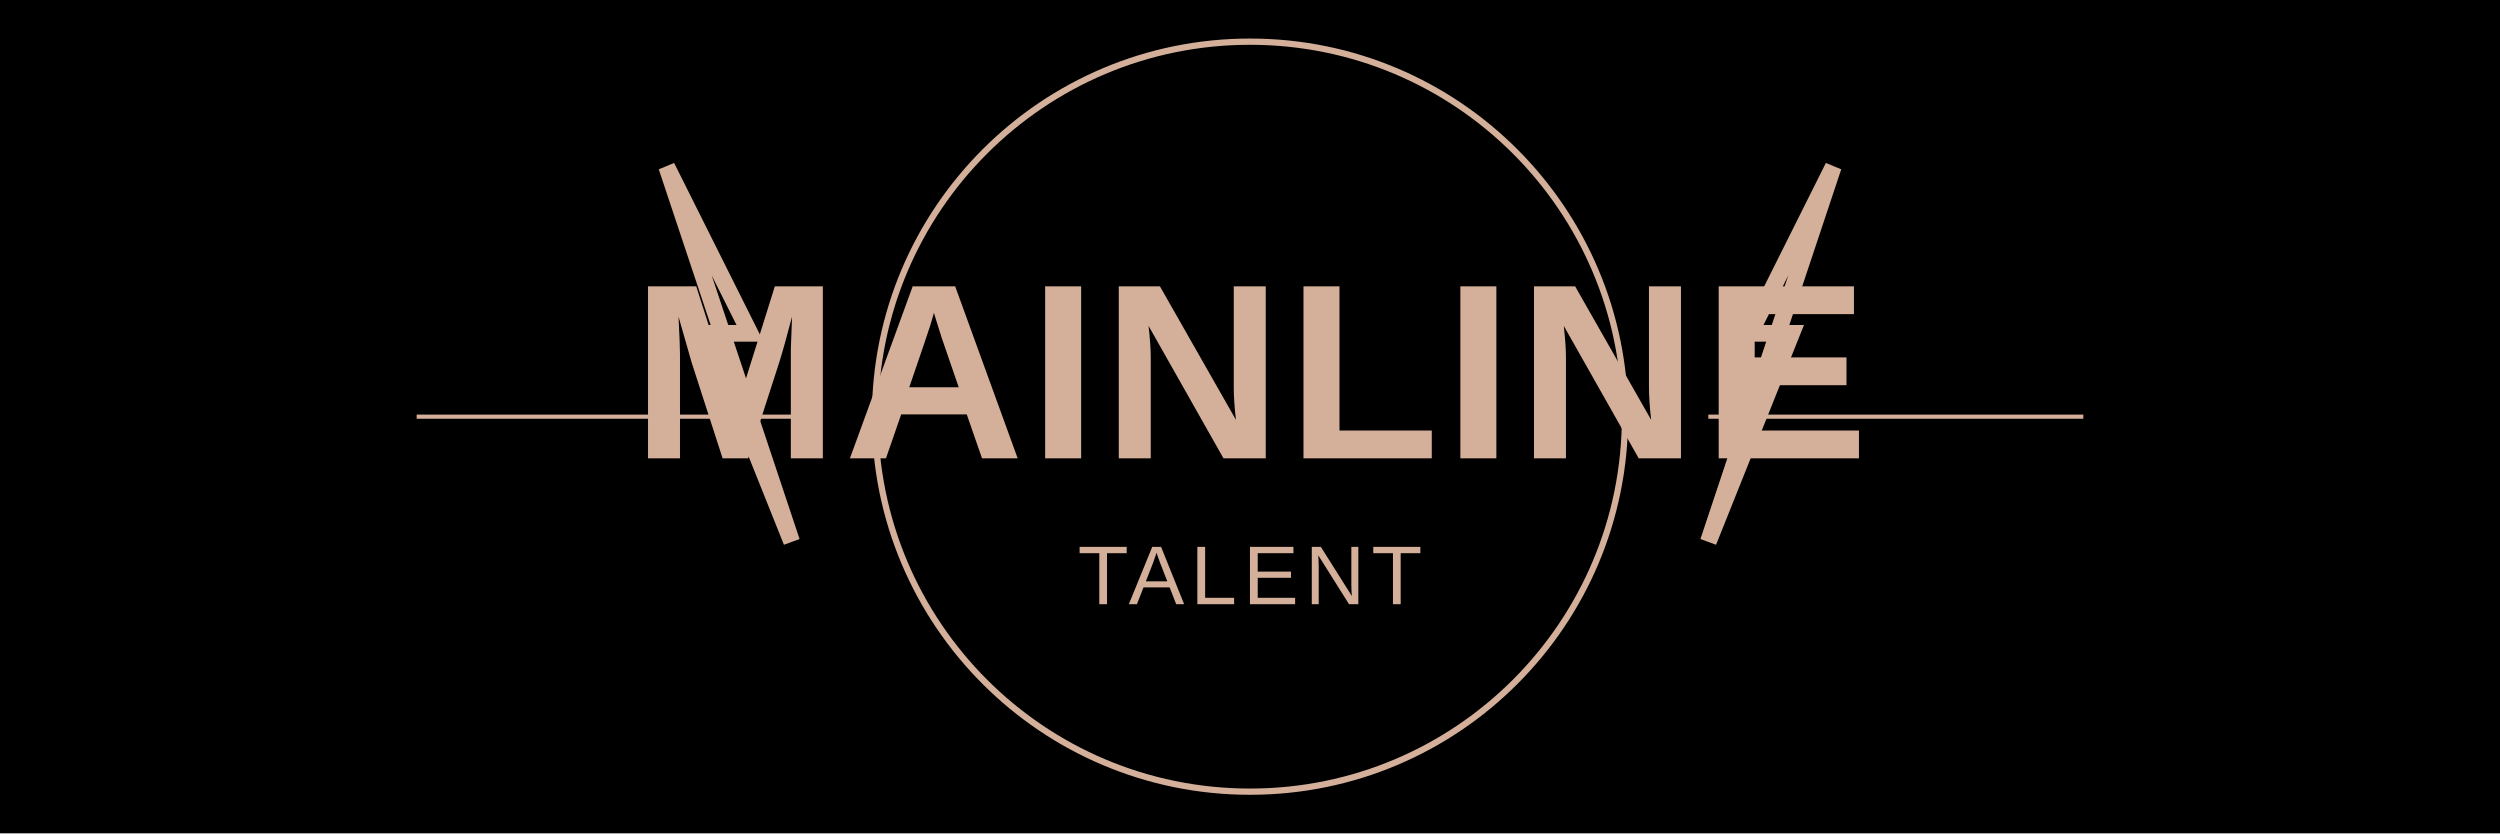
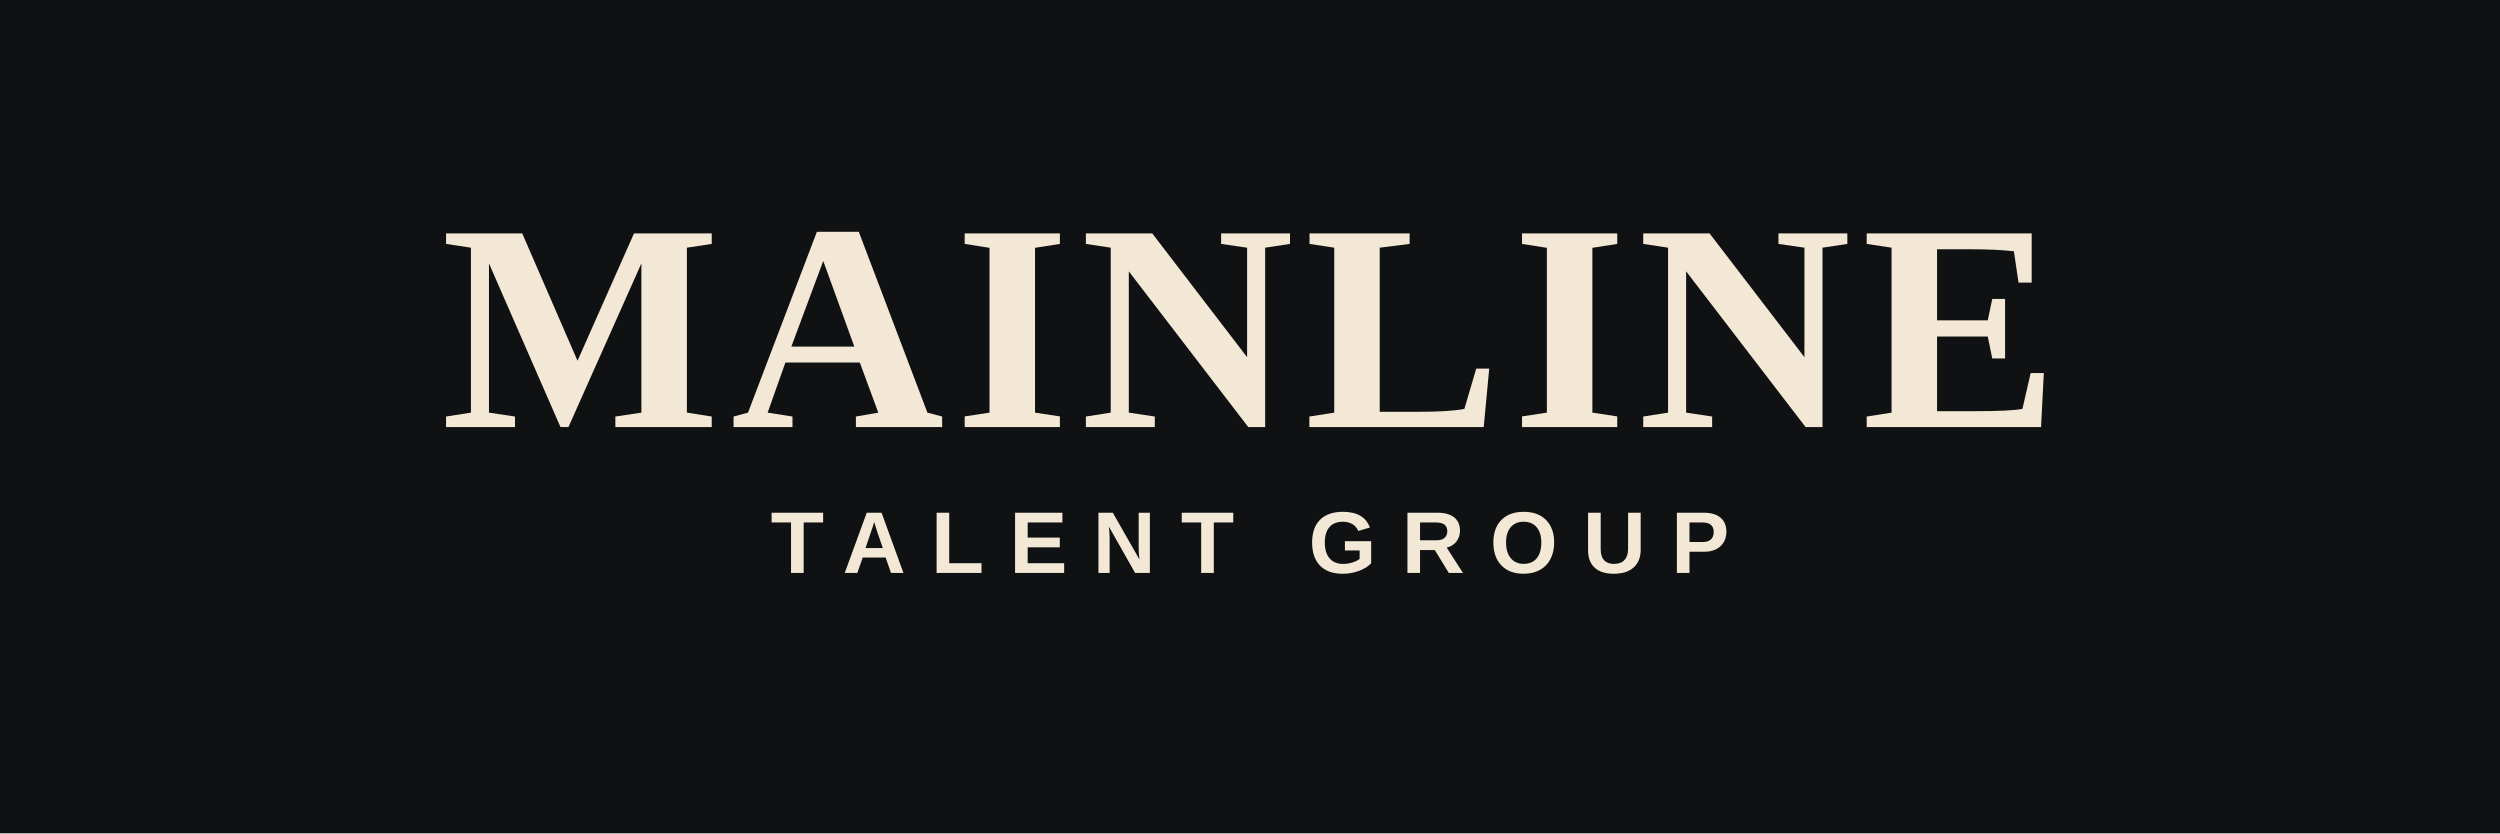
- <svg xmlns="http://www.w3.org/2000/svg" viewBox="0 0 1200 400">
-   <defs>
-     <style>
-       .mainline-text { font-family: Arial, sans-serif; font-size: 120px; font-weight: bold; fill: #d4af99; letter-spacing: 2px; }
-       .talent-text { font-family: Arial, sans-serif; font-size: 40px; fill: #d4af99; letter-spacing: 3px; }
-     </style>
-   </defs>
-   <rect width="1200" height="400" fill="#000000" />
-   <circle cx="600" cy="200" r="180" fill="none" stroke="#d4af99" stroke-width="3" />
-   <polygon points="320,80 360,160 340,160 380,260" fill="none" stroke="#d4af99" stroke-width="8" stroke-linejoin="miter" />
-   <polygon points="880,80 840,160 860,160 820,260" fill="none" stroke="#d4af99" stroke-width="8" stroke-linejoin="miter" />
-   <text x="600" y="220" text-anchor="middle" class="mainline-text">MAINLINE</text>
-   <text x="600" y="290" text-anchor="middle" class="talent-text">TALENT</text>
-   <line x1="200" y1="200" x2="380" y2="200" stroke="#d4af99" stroke-width="2" />
-   <line x1="820" y1="200" x2="1000" y2="200" stroke="#d4af99" stroke-width="2" />
+ <svg xmlns="http://www.w3.org/2000/svg" viewBox="0 0 1200 400" role="img" aria-labelledby="title desc">
+   <rect width="1200" height="400" fill="#0f1112" />
+   <text x="600" y="205" text-anchor="middle" fill="#f2e8d5" font-family="Georgia, 'Times New Roman', serif" font-size="142" font-weight="700" letter-spacing="5">MAINLINE</text>
+   <text x="600" y="275" text-anchor="middle" fill="#f2e8d5" font-family="Arial, sans-serif" font-size="42" font-weight="700" letter-spacing="12">TALENT GROUP</text>
</svg>
